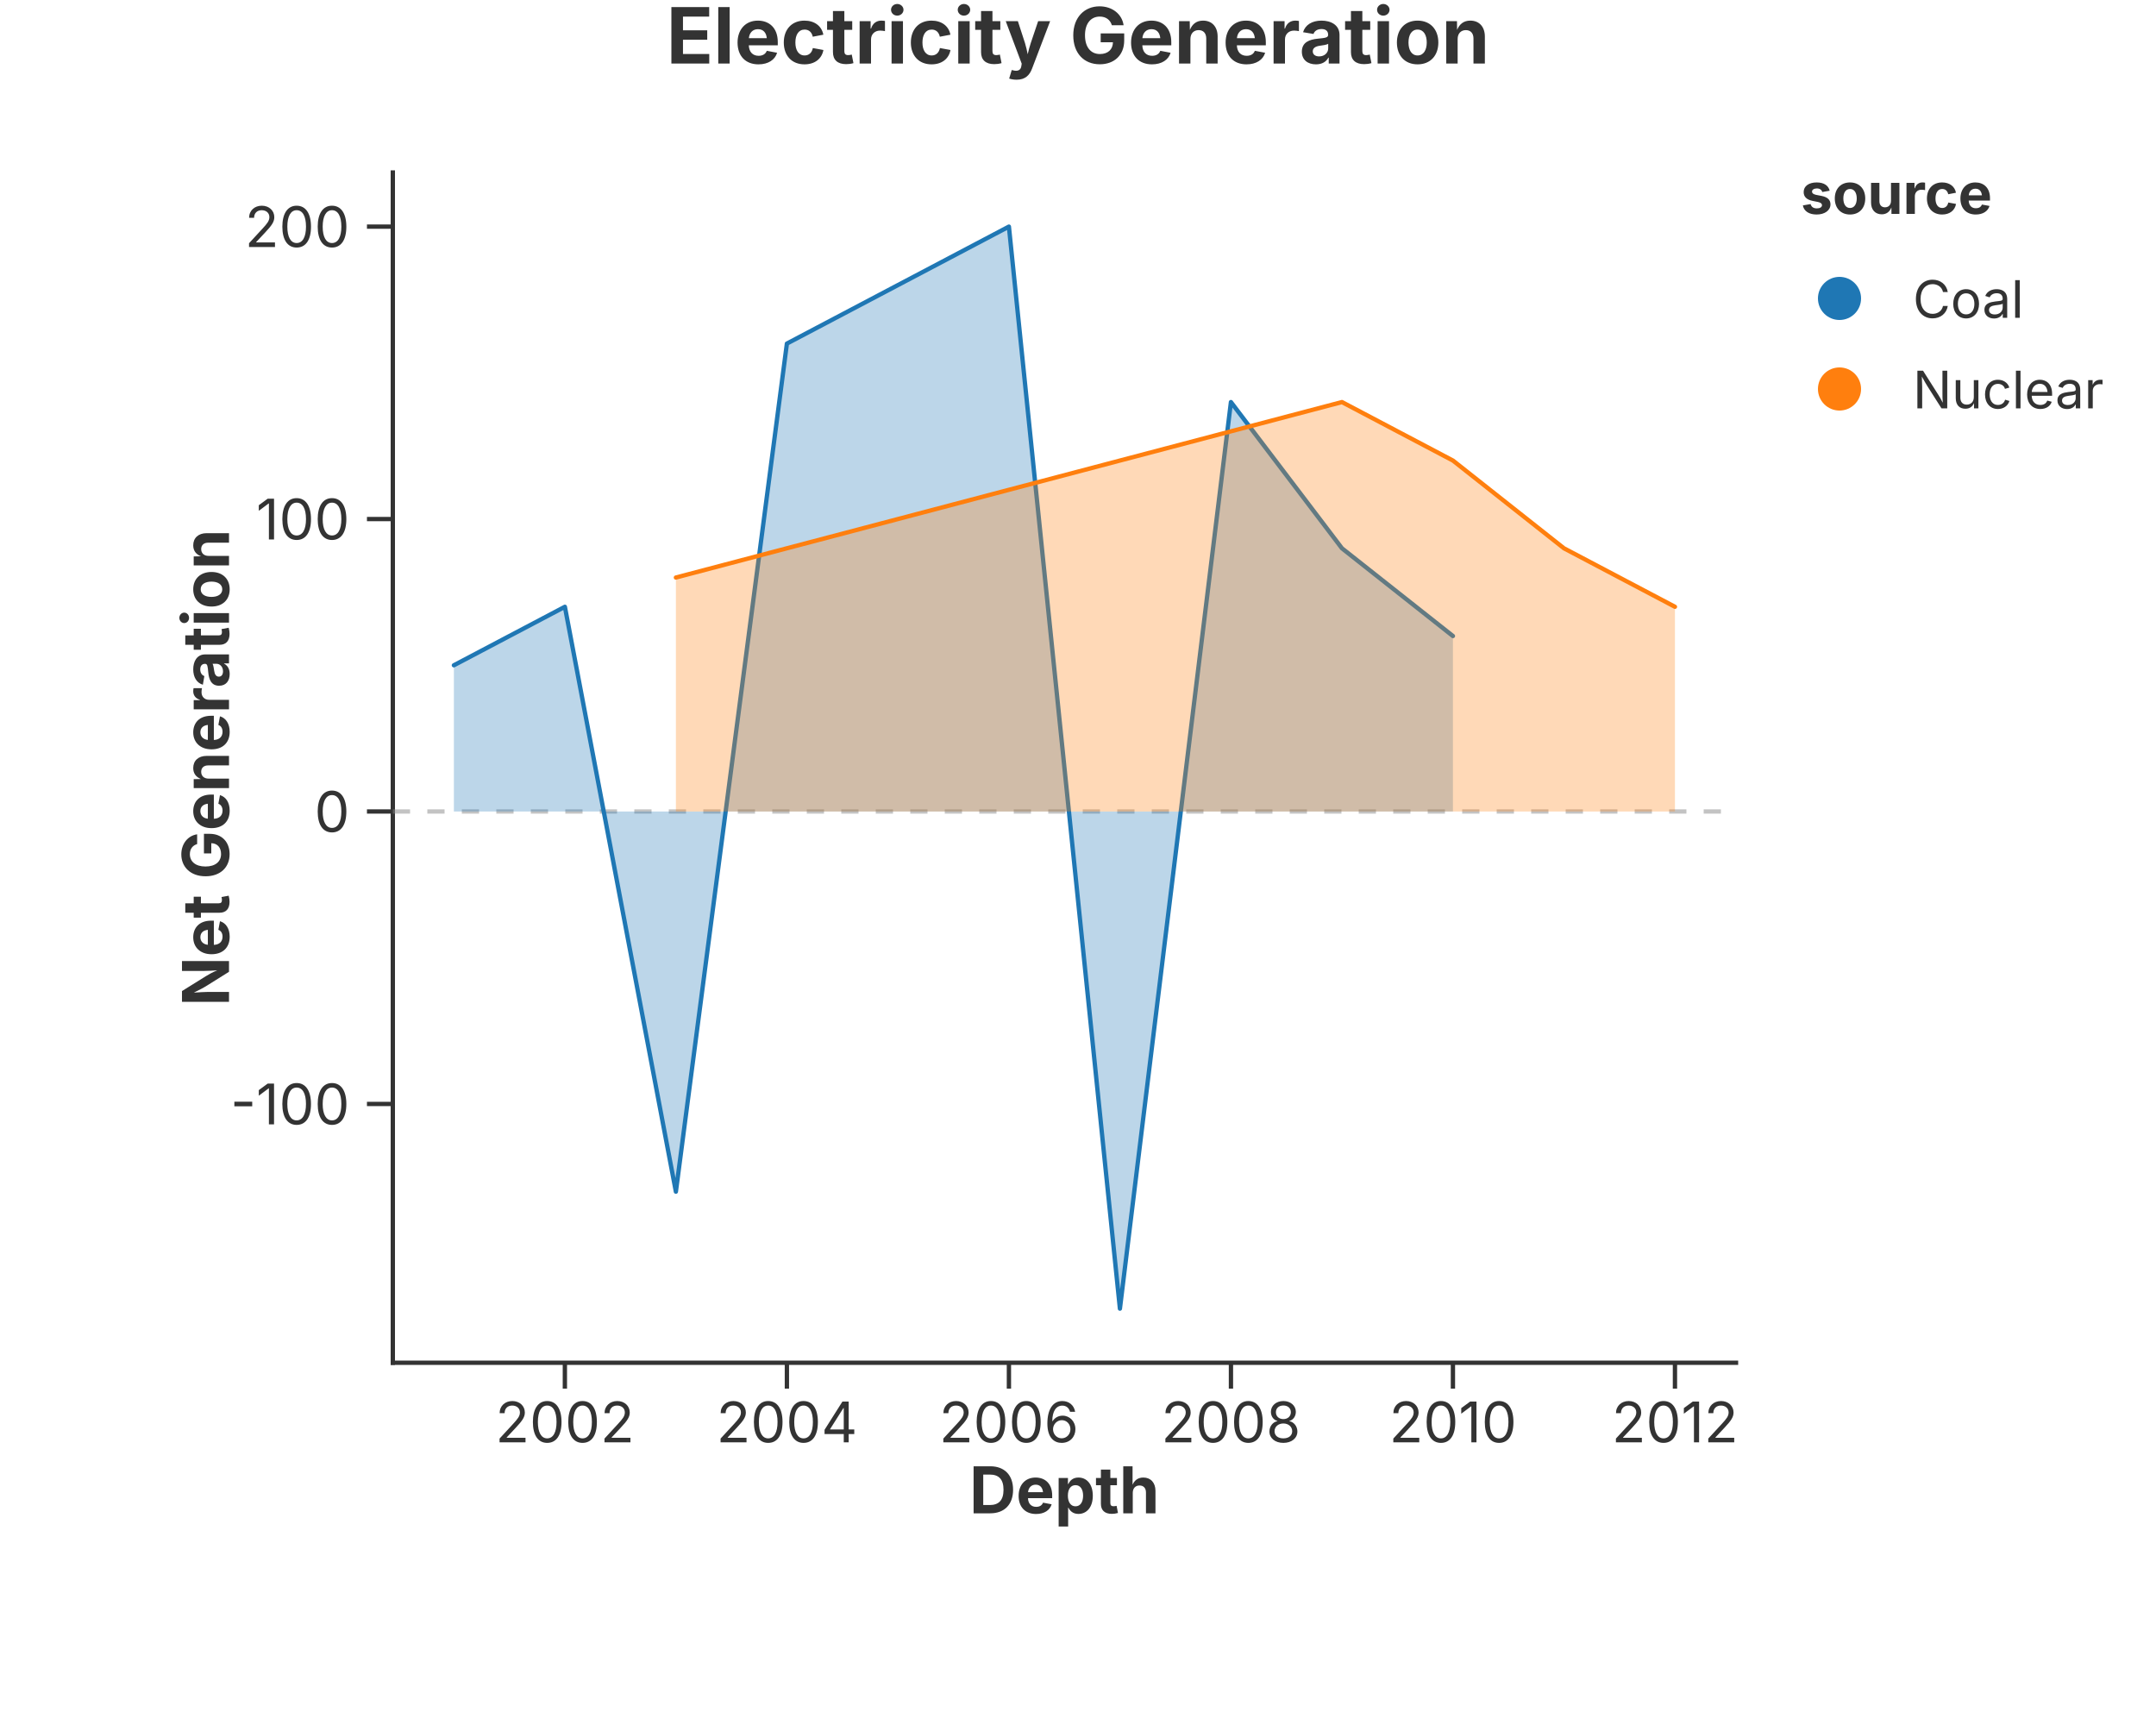
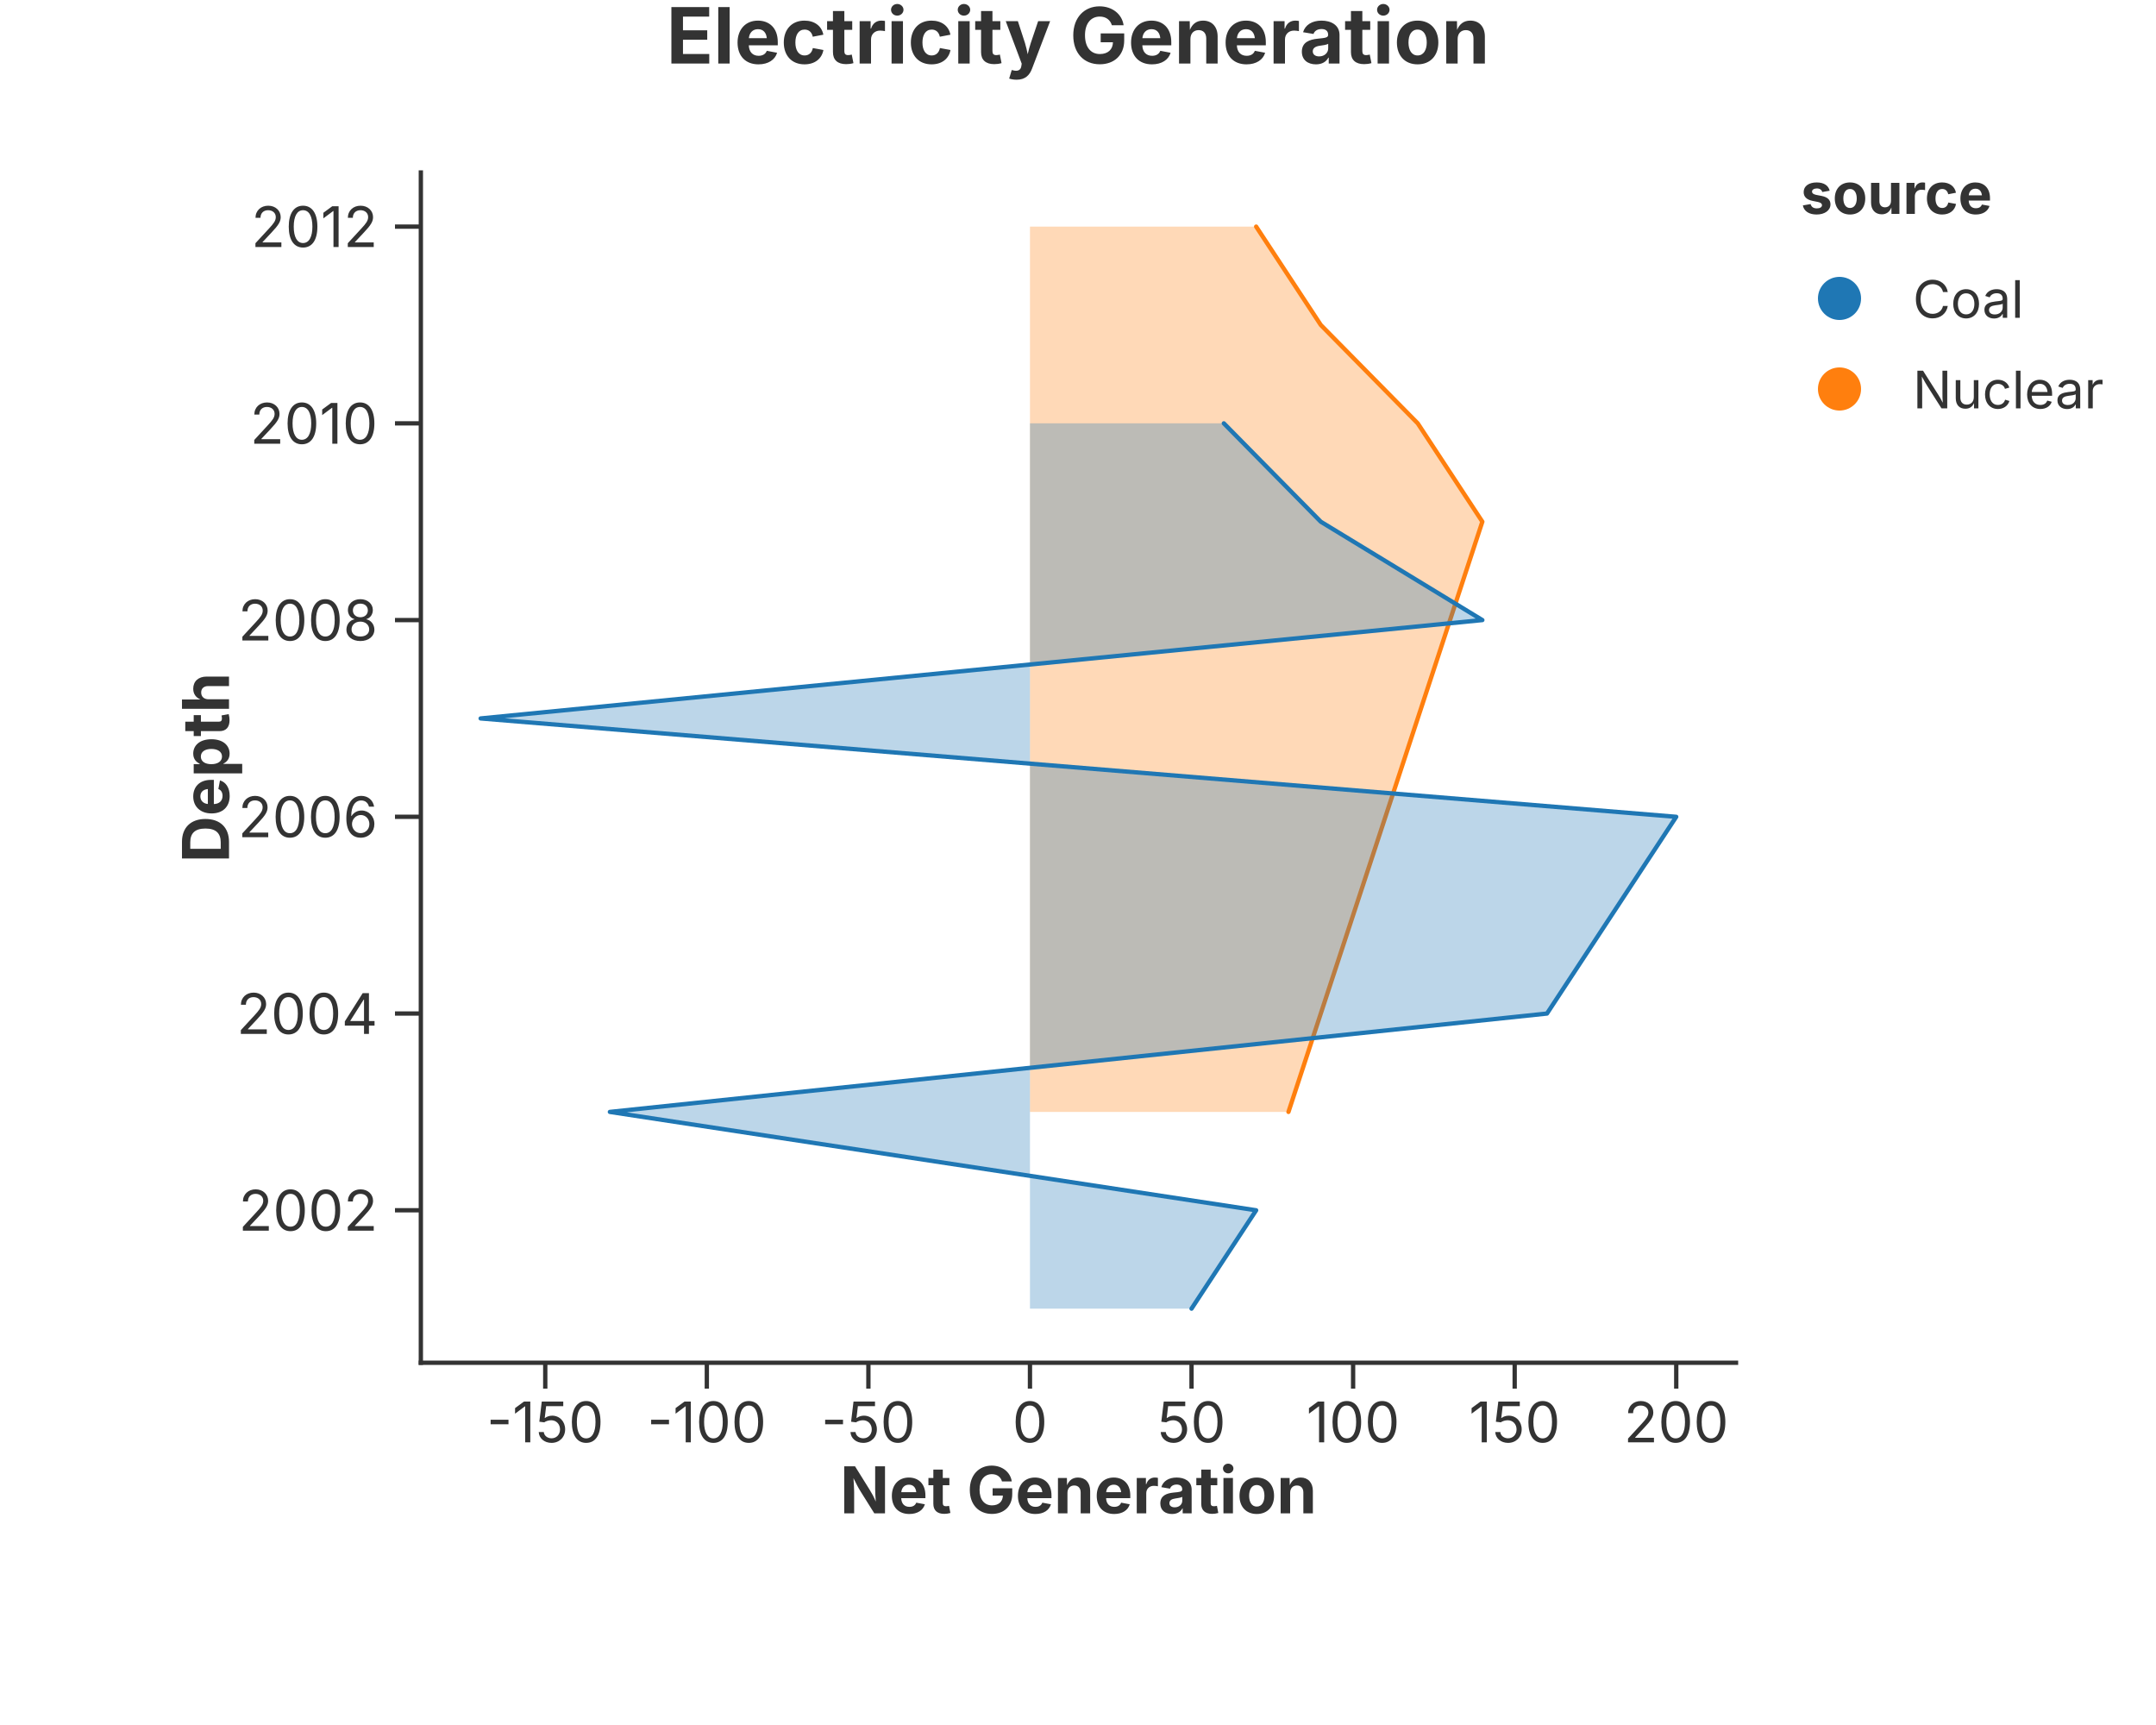
<svg xmlns="http://www.w3.org/2000/svg" width="500" height="400" viewBox="0 0 500 400">
  <rect width="100%" height="100%" fill="rgba(255,255,255,1.000)" />
  <text x="250.00" y="8.00" text-anchor="middle" dominant-baseline="middle" font-family="Inter, -apple-system, BlinkMacSystemFont, 'Segoe UI', Roboto, Helvetica, Arial, 'PingFang SC', 'Microsoft YaHei', Ubuntu, Cantarell, 'Noto Sans', sans-serif" font-size="18" fill="rgba(51,51,51,1.000)" font-weight="bold">Electricity Generation</text>
-   <line x1="91.10" y1="316.00" x2="402.60" y2="316.00" stroke="rgba(51,51,51,1.000)" stroke-width="1" stroke-linecap="square" />
-   <line x1="131.00" y1="316.00" x2="131.00" y2="322.00" stroke="rgba(51,51,51,1.000)" stroke-width="1.0" />
-   <text x="131.00" y="325.00" font-size="13" font-family="Inter, -apple-system, BlinkMacSystemFont, 'Segoe UI', Roboto, Helvetica, Arial, 'PingFang SC', 'Microsoft YaHei', Ubuntu, Cantarell, 'Noto Sans', sans-serif" fill="rgba(51,51,51,1.000)" text-anchor="middle" dominant-baseline="hanging">2002</text>
-   <line x1="182.49" y1="316.00" x2="182.49" y2="322.00" stroke="rgba(51,51,51,1.000)" stroke-width="1.0" />
-   <text x="182.49" y="325.00" font-size="13" font-family="Inter, -apple-system, BlinkMacSystemFont, 'Segoe UI', Roboto, Helvetica, Arial, 'PingFang SC', 'Microsoft YaHei', Ubuntu, Cantarell, 'Noto Sans', sans-serif" fill="rgba(51,51,51,1.000)" text-anchor="middle" dominant-baseline="hanging">2004</text>
-   <line x1="233.98" y1="316.00" x2="233.98" y2="322.00" stroke="rgba(51,51,51,1.000)" stroke-width="1.0" />
-   <text x="233.98" y="325.00" font-size="13" font-family="Inter, -apple-system, BlinkMacSystemFont, 'Segoe UI', Roboto, Helvetica, Arial, 'PingFang SC', 'Microsoft YaHei', Ubuntu, Cantarell, 'Noto Sans', sans-serif" fill="rgba(51,51,51,1.000)" text-anchor="middle" dominant-baseline="hanging">2006</text>
-   <line x1="285.47" y1="316.00" x2="285.47" y2="322.00" stroke="rgba(51,51,51,1.000)" stroke-width="1.0" />
-   <text x="285.47" y="325.00" font-size="13" font-family="Inter, -apple-system, BlinkMacSystemFont, 'Segoe UI', Roboto, Helvetica, Arial, 'PingFang SC', 'Microsoft YaHei', Ubuntu, Cantarell, 'Noto Sans', sans-serif" fill="rgba(51,51,51,1.000)" text-anchor="middle" dominant-baseline="hanging">2008</text>
-   <line x1="336.95" y1="316.00" x2="336.95" y2="322.00" stroke="rgba(51,51,51,1.000)" stroke-width="1.0" />
-   <text x="336.95" y="325.00" font-size="13" font-family="Inter, -apple-system, BlinkMacSystemFont, 'Segoe UI', Roboto, Helvetica, Arial, 'PingFang SC', 'Microsoft YaHei', Ubuntu, Cantarell, 'Noto Sans', sans-serif" fill="rgba(51,51,51,1.000)" text-anchor="middle" dominant-baseline="hanging">2010</text>
-   <line x1="388.44" y1="316.00" x2="388.44" y2="322.00" stroke="rgba(51,51,51,1.000)" stroke-width="1.0" />
-   <text x="388.44" y="325.00" font-size="13" font-family="Inter, -apple-system, BlinkMacSystemFont, 'Segoe UI', Roboto, Helvetica, Arial, 'PingFang SC', 'Microsoft YaHei', Ubuntu, Cantarell, 'Noto Sans', sans-serif" fill="rgba(51,51,51,1.000)" text-anchor="middle" dominant-baseline="hanging">2012</text>
-   <text x="246.85" y="340.00" text-anchor="middle" font-size="15" font-family="Inter, -apple-system, BlinkMacSystemFont, 'Segoe UI', Roboto, Helvetica, Arial, 'PingFang SC', 'Microsoft YaHei', Ubuntu, Cantarell, 'Noto Sans', sans-serif" fill="rgba(51,51,51,1.000)" font-weight="bold" dominant-baseline="hanging">Depth</text>
-   <line x1="91.10" y1="40.00" x2="91.10" y2="316.00" stroke="rgba(51,51,51,1.000)" stroke-width="1" stroke-linecap="square" />
-   <line x1="91.10" y1="255.99" x2="85.10" y2="255.99" stroke="rgba(51,51,51,1.000)" stroke-width="1.0" />
-   <text x="81.10" y="255.99" font-size="13" font-family="Inter, -apple-system, BlinkMacSystemFont, 'Segoe UI', Roboto, Helvetica, Arial, 'PingFang SC', 'Microsoft YaHei', Ubuntu, Cantarell, 'Noto Sans', sans-serif" fill="rgba(51,51,51,1.000)" text-anchor="end" dominant-baseline="central">-100</text>
-   <line x1="91.10" y1="188.17" x2="85.10" y2="188.17" stroke="rgba(51,51,51,1.000)" stroke-width="1.0" />
-   <text x="81.10" y="188.17" font-size="13" font-family="Inter, -apple-system, BlinkMacSystemFont, 'Segoe UI', Roboto, Helvetica, Arial, 'PingFang SC', 'Microsoft YaHei', Ubuntu, Cantarell, 'Noto Sans', sans-serif" fill="rgba(51,51,51,1.000)" text-anchor="end" dominant-baseline="central">0</text>
-   <line x1="91.10" y1="120.36" x2="85.10" y2="120.36" stroke="rgba(51,51,51,1.000)" stroke-width="1.0" />
-   <text x="81.10" y="120.36" font-size="13" font-family="Inter, -apple-system, BlinkMacSystemFont, 'Segoe UI', Roboto, Helvetica, Arial, 'PingFang SC', 'Microsoft YaHei', Ubuntu, Cantarell, 'Noto Sans', sans-serif" fill="rgba(51,51,51,1.000)" text-anchor="end" dominant-baseline="central">100</text>
-   <line x1="91.10" y1="52.55" x2="85.10" y2="52.55" stroke="rgba(51,51,51,1.000)" stroke-width="1.0" />
-   <text x="81.10" y="52.55" font-size="13" font-family="Inter, -apple-system, BlinkMacSystemFont, 'Segoe UI', Roboto, Helvetica, Arial, 'PingFang SC', 'Microsoft YaHei', Ubuntu, Cantarell, 'Noto Sans', sans-serif" fill="rgba(51,51,51,1.000)" text-anchor="end" dominant-baseline="central">200</text>
-   <text x="47.50" y="178.00" text-anchor="middle" font-size="15" font-family="Inter, -apple-system, BlinkMacSystemFont, 'Segoe UI', Roboto, Helvetica, Arial, 'PingFang SC', 'Microsoft YaHei', Ubuntu, Cantarell, 'Noto Sans', sans-serif" fill="rgba(51,51,51,1.000)" font-weight="bold" transform="rotate(-90, 47.50, 178.00)" dominant-baseline="middle">Net Generation</text>
+   <line x1="97.60" y1="316.00" x2="402.60" y2="316.00" stroke="rgba(51,51,51,1.000)" stroke-width="1" stroke-linecap="square" />
+   <line x1="126.45" y1="316.00" x2="126.45" y2="322.00" stroke="rgba(51,51,51,1.000)" stroke-width="1.0" />
+   <text x="126.45" y="325.00" font-size="13" font-family="Inter, -apple-system, BlinkMacSystemFont, 'Segoe UI', Roboto, Helvetica, Arial, 'PingFang SC', 'Microsoft YaHei', Ubuntu, Cantarell, 'Noto Sans', sans-serif" fill="rgba(51,51,51,1.000)" text-anchor="middle" dominant-baseline="hanging">-150</text>
+   <line x1="163.92" y1="316.00" x2="163.92" y2="322.00" stroke="rgba(51,51,51,1.000)" stroke-width="1.0" />
+   <text x="163.92" y="325.00" font-size="13" font-family="Inter, -apple-system, BlinkMacSystemFont, 'Segoe UI', Roboto, Helvetica, Arial, 'PingFang SC', 'Microsoft YaHei', Ubuntu, Cantarell, 'Noto Sans', sans-serif" fill="rgba(51,51,51,1.000)" text-anchor="middle" dominant-baseline="hanging">-100</text>
+   <line x1="201.39" y1="316.00" x2="201.39" y2="322.00" stroke="rgba(51,51,51,1.000)" stroke-width="1.0" />
+   <text x="201.39" y="325.00" font-size="13" font-family="Inter, -apple-system, BlinkMacSystemFont, 'Segoe UI', Roboto, Helvetica, Arial, 'PingFang SC', 'Microsoft YaHei', Ubuntu, Cantarell, 'Noto Sans', sans-serif" fill="rgba(51,51,51,1.000)" text-anchor="middle" dominant-baseline="hanging">-50</text>
+   <line x1="238.86" y1="316.00" x2="238.86" y2="322.00" stroke="rgba(51,51,51,1.000)" stroke-width="1.0" />
+   <text x="238.86" y="325.00" font-size="13" font-family="Inter, -apple-system, BlinkMacSystemFont, 'Segoe UI', Roboto, Helvetica, Arial, 'PingFang SC', 'Microsoft YaHei', Ubuntu, Cantarell, 'Noto Sans', sans-serif" fill="rgba(51,51,51,1.000)" text-anchor="middle" dominant-baseline="hanging">0</text>
+   <line x1="276.33" y1="316.00" x2="276.33" y2="322.00" stroke="rgba(51,51,51,1.000)" stroke-width="1.0" />
+   <text x="276.33" y="325.00" font-size="13" font-family="Inter, -apple-system, BlinkMacSystemFont, 'Segoe UI', Roboto, Helvetica, Arial, 'PingFang SC', 'Microsoft YaHei', Ubuntu, Cantarell, 'Noto Sans', sans-serif" fill="rgba(51,51,51,1.000)" text-anchor="middle" dominant-baseline="hanging">50</text>
+   <line x1="313.80" y1="316.00" x2="313.80" y2="322.00" stroke="rgba(51,51,51,1.000)" stroke-width="1.0" />
+   <text x="313.80" y="325.00" font-size="13" font-family="Inter, -apple-system, BlinkMacSystemFont, 'Segoe UI', Roboto, Helvetica, Arial, 'PingFang SC', 'Microsoft YaHei', Ubuntu, Cantarell, 'Noto Sans', sans-serif" fill="rgba(51,51,51,1.000)" text-anchor="middle" dominant-baseline="hanging">100</text>
+   <line x1="351.27" y1="316.00" x2="351.27" y2="322.00" stroke="rgba(51,51,51,1.000)" stroke-width="1.0" />
+   <text x="351.27" y="325.00" font-size="13" font-family="Inter, -apple-system, BlinkMacSystemFont, 'Segoe UI', Roboto, Helvetica, Arial, 'PingFang SC', 'Microsoft YaHei', Ubuntu, Cantarell, 'Noto Sans', sans-serif" fill="rgba(51,51,51,1.000)" text-anchor="middle" dominant-baseline="hanging">150</text>
+   <line x1="388.74" y1="316.00" x2="388.74" y2="322.00" stroke="rgba(51,51,51,1.000)" stroke-width="1.0" />
+   <text x="388.74" y="325.00" font-size="13" font-family="Inter, -apple-system, BlinkMacSystemFont, 'Segoe UI', Roboto, Helvetica, Arial, 'PingFang SC', 'Microsoft YaHei', Ubuntu, Cantarell, 'Noto Sans', sans-serif" fill="rgba(51,51,51,1.000)" text-anchor="middle" dominant-baseline="hanging">200</text>
+   <text x="250.10" y="340.00" text-anchor="middle" font-size="15" font-family="Inter, -apple-system, BlinkMacSystemFont, 'Segoe UI', Roboto, Helvetica, Arial, 'PingFang SC', 'Microsoft YaHei', Ubuntu, Cantarell, 'Noto Sans', sans-serif" fill="rgba(51,51,51,1.000)" font-weight="bold" dominant-baseline="hanging">Net Generation</text>
+   <line x1="97.60" y1="40.00" x2="97.60" y2="316.00" stroke="rgba(51,51,51,1.000)" stroke-width="1" stroke-linecap="square" />
+   <line x1="97.60" y1="280.64" x2="91.60" y2="280.64" stroke="rgba(51,51,51,1.000)" stroke-width="1.0" />
+   <text x="87.60" y="280.64" font-size="13" font-family="Inter, -apple-system, BlinkMacSystemFont, 'Segoe UI', Roboto, Helvetica, Arial, 'PingFang SC', 'Microsoft YaHei', Ubuntu, Cantarell, 'Noto Sans', sans-serif" fill="rgba(51,51,51,1.000)" text-anchor="end" dominant-baseline="central">2002</text>
+   <line x1="97.60" y1="235.02" x2="91.60" y2="235.02" stroke="rgba(51,51,51,1.000)" stroke-width="1.0" />
+   <text x="87.60" y="235.02" font-size="13" font-family="Inter, -apple-system, BlinkMacSystemFont, 'Segoe UI', Roboto, Helvetica, Arial, 'PingFang SC', 'Microsoft YaHei', Ubuntu, Cantarell, 'Noto Sans', sans-serif" fill="rgba(51,51,51,1.000)" text-anchor="end" dominant-baseline="central">2004</text>
+   <line x1="97.60" y1="189.40" x2="91.60" y2="189.40" stroke="rgba(51,51,51,1.000)" stroke-width="1.0" />
+   <text x="87.60" y="189.40" font-size="13" font-family="Inter, -apple-system, BlinkMacSystemFont, 'Segoe UI', Roboto, Helvetica, Arial, 'PingFang SC', 'Microsoft YaHei', Ubuntu, Cantarell, 'Noto Sans', sans-serif" fill="rgba(51,51,51,1.000)" text-anchor="end" dominant-baseline="central">2006</text>
+   <line x1="97.60" y1="143.79" x2="91.60" y2="143.79" stroke="rgba(51,51,51,1.000)" stroke-width="1.0" />
+   <text x="87.60" y="143.79" font-size="13" font-family="Inter, -apple-system, BlinkMacSystemFont, 'Segoe UI', Roboto, Helvetica, Arial, 'PingFang SC', 'Microsoft YaHei', Ubuntu, Cantarell, 'Noto Sans', sans-serif" fill="rgba(51,51,51,1.000)" text-anchor="end" dominant-baseline="central">2008</text>
+   <line x1="97.60" y1="98.17" x2="91.60" y2="98.17" stroke="rgba(51,51,51,1.000)" stroke-width="1.0" />
+   <text x="87.60" y="98.17" font-size="13" font-family="Inter, -apple-system, BlinkMacSystemFont, 'Segoe UI', Roboto, Helvetica, Arial, 'PingFang SC', 'Microsoft YaHei', Ubuntu, Cantarell, 'Noto Sans', sans-serif" fill="rgba(51,51,51,1.000)" text-anchor="end" dominant-baseline="central">2010</text>
+   <line x1="97.60" y1="52.55" x2="91.60" y2="52.55" stroke="rgba(51,51,51,1.000)" stroke-width="1.0" />
+   <text x="87.60" y="52.55" font-size="13" font-family="Inter, -apple-system, BlinkMacSystemFont, 'Segoe UI', Roboto, Helvetica, Arial, 'PingFang SC', 'Microsoft YaHei', Ubuntu, Cantarell, 'Noto Sans', sans-serif" fill="rgba(51,51,51,1.000)" text-anchor="end" dominant-baseline="central">2012</text>
+   <text x="47.50" y="178.00" text-anchor="middle" font-size="15" font-family="Inter, -apple-system, BlinkMacSystemFont, 'Segoe UI', Roboto, Helvetica, Arial, 'PingFang SC', 'Microsoft YaHei', Ubuntu, Cantarell, 'Noto Sans', sans-serif" fill="rgba(51,51,51,1.000)" font-weight="bold" transform="rotate(-90, 47.50, 178.00)" dominant-baseline="middle">Depth</text>
  <defs>
    <clipPath id="plot-clip-area">
-       <rect x="91.100" y="40.000" width="311.500" height="276.000" />
+       <rect x="97.600" y="40.000" width="305.000" height="276.000" />
    </clipPath>
  </defs>
-   <line x1="91.100" y1="188.172" x2="402.600" y2="188.172" stroke="rgba(136,136,136,1.000)" stroke-width="1.000" stroke-opacity="0.500" stroke-dasharray="4.0,4.0" />
-   <polygon points="105.259,154.265 131.003,140.703 156.747,276.329 182.490,79.671 208.234,66.108 233.978,52.545 259.722,303.455 285.466,93.233 311.210,127.140 336.953,147.484 336.953,188.172 311.210,188.172 285.466,188.172 259.722,188.172 233.978,188.172 208.234,188.172 182.490,188.172 156.747,188.172 131.003,188.172 105.259,188.172" fill="rgba(31,119,180,1.000)" stroke="none" stroke-width="0.000" fill-opacity="0.300" stroke-opacity="0.000" clip-path="url(#plot-clip-area)" />
-   <path d="M 105.259 154.265 L 131.003 140.703 L 156.747 276.329 L 182.490 79.671 L 208.234 66.108 L 233.978 52.545 L 259.722 303.455 L 285.466 93.233 L 311.210 127.140 L 336.953 147.484" stroke="rgba(31,119,180,1.000)" stroke-width="1.000" stroke-opacity="1.000" fill="none" stroke-linejoin="round" stroke-linecap="round" clip-path="url(#plot-clip-area)" />
-   <polygon points="156.747,133.921 182.490,127.140 208.234,120.359 233.978,113.577 259.722,106.796 285.466,100.015 311.210,93.233 336.953,106.796 362.697,127.140 388.441,140.703 388.441,188.172 362.697,188.172 336.953,188.172 311.210,188.172 285.466,188.172 259.722,188.172 233.978,188.172 208.234,188.172 182.490,188.172 156.747,188.172" fill="rgba(255,127,14,1.000)" stroke="none" stroke-width="0.000" fill-opacity="0.300" stroke-opacity="0.000" clip-path="url(#plot-clip-area)" />
-   <path d="M 156.747 133.921 L 182.490 127.140 L 208.234 120.359 L 233.978 113.577 L 259.722 106.796 L 285.466 100.015 L 311.210 93.233 L 336.953 106.796 L 362.697 127.140 L 388.441 140.703" stroke="rgba(255,127,14,1.000)" stroke-width="1.000" stroke-opacity="1.000" fill="none" stroke-linejoin="round" stroke-linecap="round" clip-path="url(#plot-clip-area)" />
+   <line x1="238.859" y1="316.000" x2="238.859" y2="316.000" stroke="rgba(136,136,136,1.000)" stroke-width="1.000" stroke-opacity="0.500" stroke-dasharray="4.0,4.0" />
+   <polygon points="298.810,257.835 306.304,235.025 313.798,212.215 321.292,189.405 328.785,166.595 336.279,143.785 343.773,120.975 328.785,98.165 306.304,75.355 291.316,52.545 238.859,52.545 238.859,75.355 238.859,98.165 238.859,120.975 238.859,143.785 238.859,166.595 238.859,189.405 238.859,212.215 238.859,235.025 238.859,257.835" fill="rgba(255,127,14,1.000)" stroke="none" stroke-width="0.000" fill-opacity="0.300" stroke-opacity="0.000" clip-path="url(#plot-clip-area)" />
+   <path d="M 298.810 257.835 L 306.304 235.025 L 313.798 212.215 L 321.292 189.405 L 328.785 166.595 L 336.279 143.785 L 343.773 120.975 L 328.785 98.165 L 306.304 75.355 L 291.316 52.545" stroke="rgba(255,127,14,1.000)" stroke-width="1.000" stroke-opacity="1.000" fill="none" stroke-linejoin="round" stroke-linecap="round" clip-path="url(#plot-clip-area)" />
+   <polygon points="276.328,303.455 291.316,280.645 141.439,257.835 358.761,235.025 373.749,212.215 388.736,189.405 111.464,166.595 343.773,143.785 306.304,120.975 283.822,98.165 238.859,98.165 238.859,120.975 238.859,143.785 238.859,166.595 238.859,189.405 238.859,212.215 238.859,235.025 238.859,257.835 238.859,280.645 238.859,303.455" fill="rgba(31,119,180,1.000)" stroke="none" stroke-width="0.000" fill-opacity="0.300" stroke-opacity="0.000" clip-path="url(#plot-clip-area)" />
+   <path d="M 276.328 303.455 L 291.316 280.645 L 141.439 257.835 L 358.761 235.025 L 373.749 212.215 L 388.736 189.405 L 111.464 166.595 L 343.773 143.785 L 306.304 120.975 L 283.822 98.165" stroke="rgba(31,119,180,1.000)" stroke-width="1.000" stroke-opacity="1.000" fill="none" stroke-linejoin="round" stroke-linecap="round" clip-path="url(#plot-clip-area)" />
  <text x="417.600" y="49.600" font-size="13.2" font-family="Inter, -apple-system, BlinkMacSystemFont, 'Segoe UI', Roboto, Helvetica, Arial, 'PingFang SC', 'Microsoft YaHei', Ubuntu, Cantarell, 'Noto Sans', sans-serif" fill="rgba(51,51,51,1.000)" fill-opacity="1.000" text-anchor="start" font-weight="bold">source</text>
  <circle cx="426.600" cy="69.200" r="5.000" fill="rgba(31,119,180,1.000)" stroke="none" stroke-width="0.000" fill-opacity="1.000" stroke-opacity="1.000" />
  <text x="443.600" y="73.700" font-size="12.0" font-family="Inter, -apple-system, BlinkMacSystemFont, 'Segoe UI', Roboto, Helvetica, Arial, 'PingFang SC', 'Microsoft YaHei', Ubuntu, Cantarell, 'Noto Sans', sans-serif" fill="rgba(51,51,51,1.000)" fill-opacity="1.000" text-anchor="start" font-weight="normal">Coal</text>
  <circle cx="426.600" cy="90.200" r="5.000" fill="rgba(255,127,14,1.000)" stroke="none" stroke-width="0.000" fill-opacity="1.000" stroke-opacity="1.000" />
  <text x="443.600" y="94.700" font-size="12.0" font-family="Inter, -apple-system, BlinkMacSystemFont, 'Segoe UI', Roboto, Helvetica, Arial, 'PingFang SC', 'Microsoft YaHei', Ubuntu, Cantarell, 'Noto Sans', sans-serif" fill="rgba(51,51,51,1.000)" fill-opacity="1.000" text-anchor="start" font-weight="normal">Nuclear</text>
</svg>
